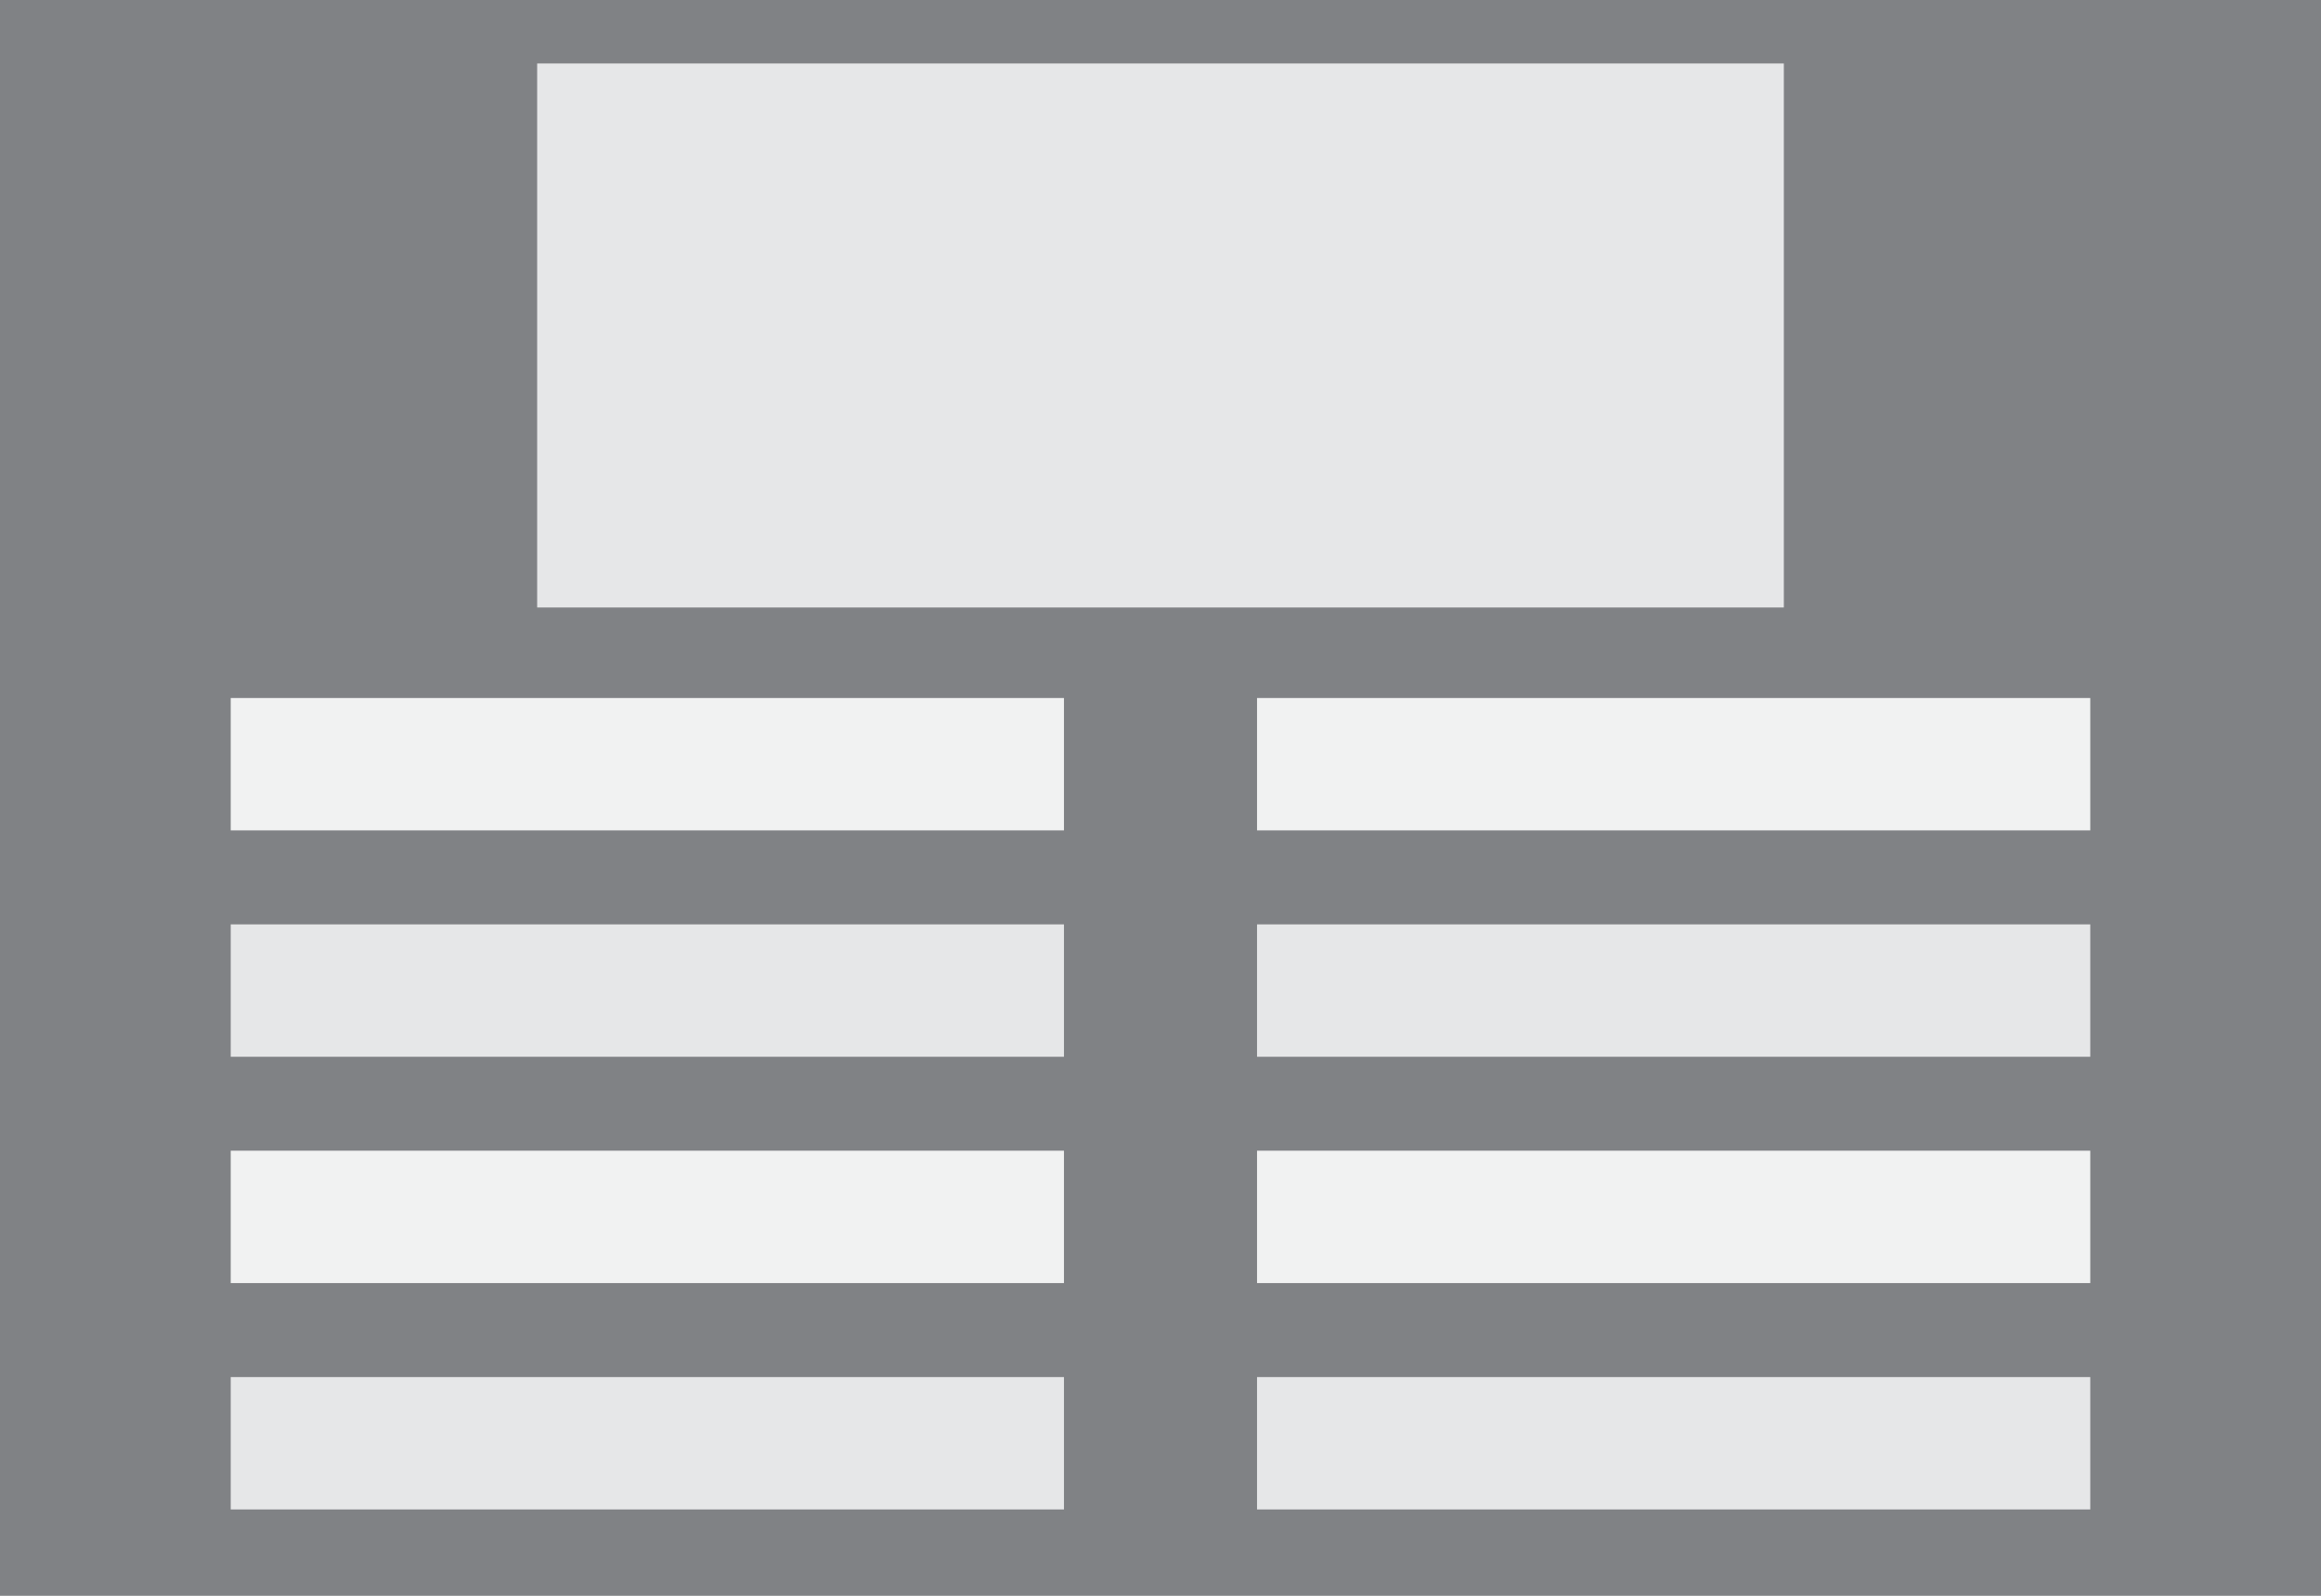
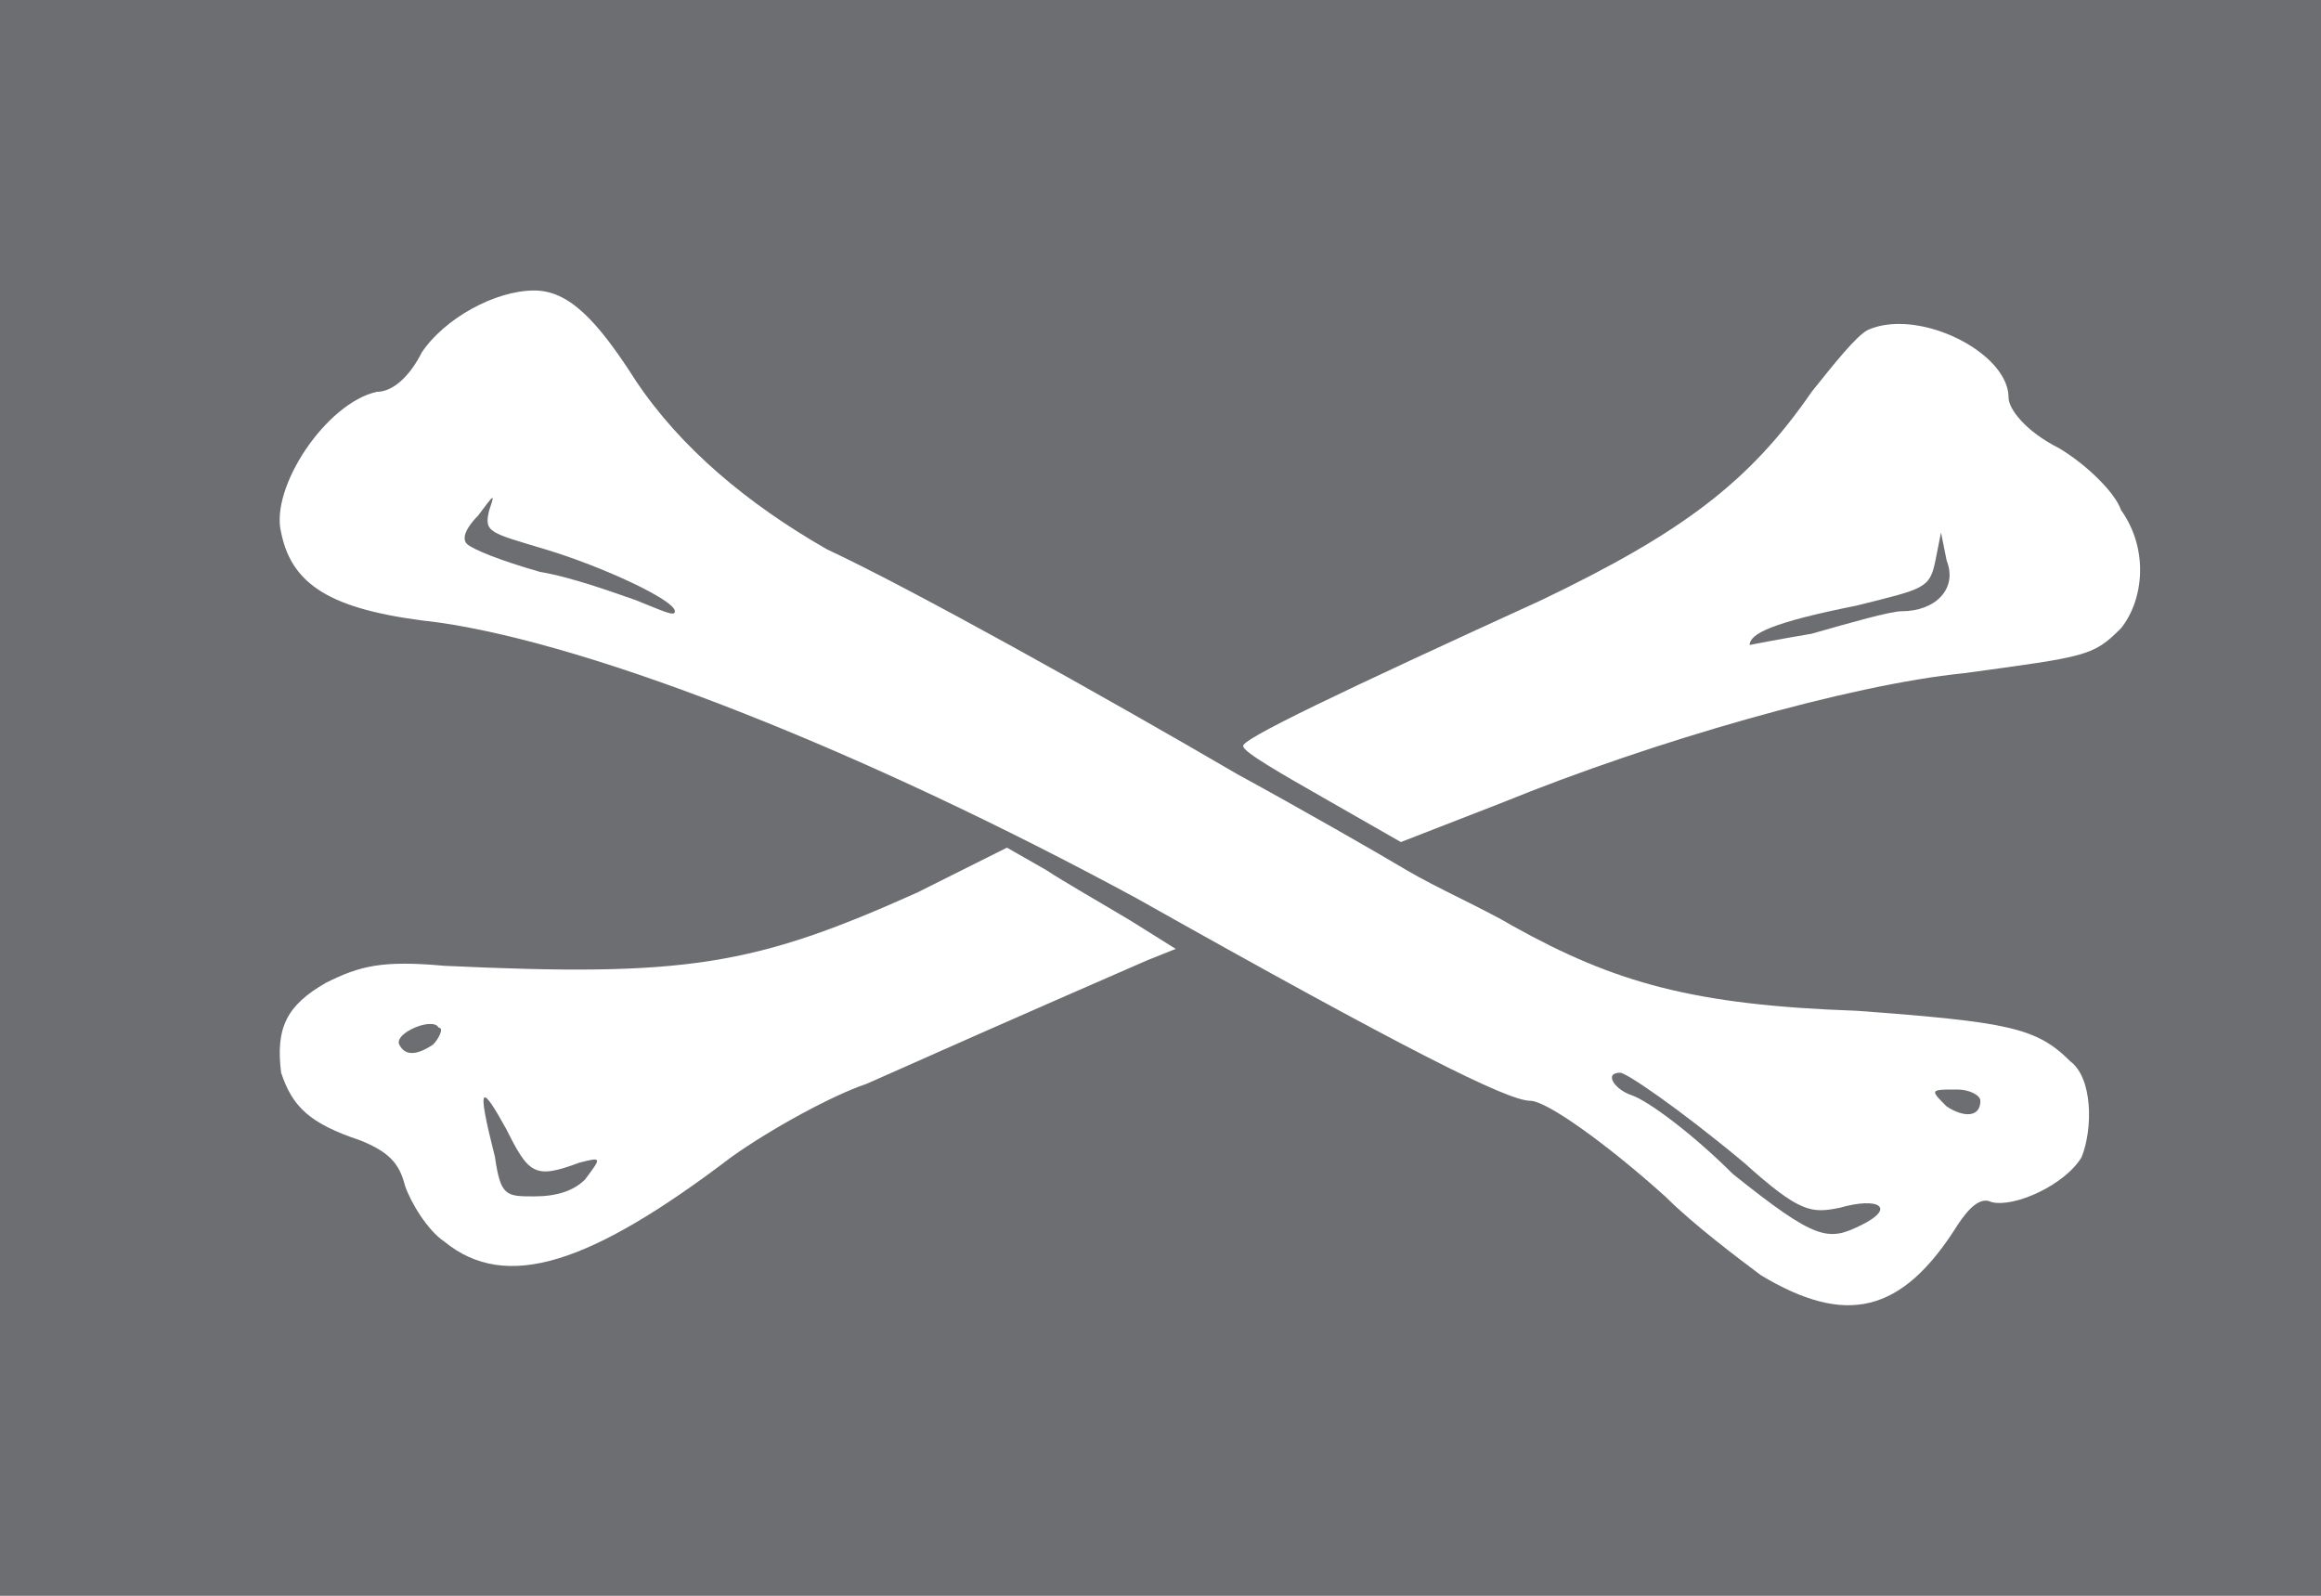
<svg xmlns="http://www.w3.org/2000/svg" version="1.1" x="0px" y="0px" width="32px" height="22px" viewBox="0 0 32 22" enable-background="new 0 0 32 22" xml:space="preserve">
  <defs>
</defs>
-   <rect fill="#808285" width="32" height="22" />
-   <rect x="3.181" y="18.985" fill="#E6E7E8" width="11.488" height="1.825" />
-   <rect x="17.331" y="18.985" fill="#E6E7E8" width="11.488" height="1.825" />
-   <rect x="3.181" y="15.864" fill="#F1F2F2" width="11.488" height="1.825" />
-   <rect x="17.331" y="15.864" fill="#F1F2F2" width="11.488" height="1.825" />
-   <rect x="3.181" y="12.744" fill="#E6E7E8" width="11.488" height="1.825" />
-   <rect x="17.331" y="12.744" fill="#E6E7E8" width="11.488" height="1.825" />
-   <rect x="3.181" y="9.623" fill="#F1F2F2" width="11.488" height="1.825" />
-   <rect x="17.331" y="9.623" fill="#F1F2F2" width="11.488" height="1.825" />
-   <rect x="7.406" y="0.875" fill="#E6E7E8" width="17.188" height="7.5" />
+   <rect fill="#6D6E71" width="32" height="22" />
+   <path fill="#FFFFFF" d="M7.366,4.005c-0.543,0-1.24,0.388-1.551,0.854C5.66,5.169,5.428,5.402,5.194,5.402  C4.496,5.557,3.721,6.72,3.876,7.341C4.03,8.117,4.651,8.427,6.048,8.582c2.172,0.311,5.896,1.785,9.62,3.801  c3.723,2.095,5.119,2.793,5.43,2.793c0.232,0,1.086,0.621,1.861,1.319c0.389,0.388,1.009,0.854,1.319,1.086  c1.163,0.698,1.939,0.543,2.715-0.698c0.155-0.232,0.311-0.388,0.466-0.31c0.311,0.078,1.009-0.233,1.241-0.621  c0.155-0.388,0.155-1.086-0.155-1.319c-0.466-0.466-0.853-0.543-2.948-0.698c-2.249-0.078-3.336-0.388-4.731-1.164  c-0.389-0.233-1.086-0.543-1.475-0.776c-0.388-0.232-1.474-0.854-2.327-1.319c-1.861-1.086-4.499-2.56-5.663-3.103  c-1.086-0.621-2.017-1.396-2.637-2.327C8.22,4.393,7.832,4.005,7.366,4.005z M6.785,6.866c0.019-0.009,0,0.049-0.039,0.165  c-0.078,0.31,0,0.31,0.775,0.543c0.776,0.233,1.784,0.698,1.784,0.854c0,0.078-0.154,0-0.542-0.155  C8.53,8.194,7.91,7.962,7.444,7.884C6.901,7.729,6.514,7.574,6.436,7.497c-0.077-0.078,0-0.233,0.155-0.388  C6.707,6.953,6.766,6.875,6.785,6.866z M22.339,14.789c0.078,0,0.775,0.465,1.707,1.241c0.775,0.698,0.931,0.698,1.318,0.621  c0.543-0.155,0.775,0,0.311,0.232c-0.466,0.233-0.62,0.233-1.784-0.698c-0.543-0.543-1.164-1.008-1.396-1.086  C22.261,15.021,22.106,14.789,22.339,14.789z M26.865,15.021c0.036,0,0.079,0,0.128,0c0.155,0,0.311,0.078,0.311,0.155  c0,0.232-0.232,0.232-0.465,0.078C26.635,15.05,26.608,15.024,26.865,15.021z" />
+   <path fill="#FFFFFF" d="M13.883,11.686l-1.241,0.621c-2.249,1.008-3.181,1.164-6.516,1.008c-0.854-0.078-1.164,0-1.63,0.233  c-0.543,0.31-0.698,0.62-0.62,1.241c0.154,0.465,0.388,0.698,1.086,0.931c0.388,0.155,0.543,0.311,0.62,0.621  c0.078,0.233,0.311,0.621,0.544,0.776c0.853,0.698,2.017,0.31,3.956-1.164c0.543-0.388,1.396-0.854,1.861-1.009  c0.698-0.31,2.095-0.931,3.879-1.707l0.388-0.155l-0.62-0.388c-0.388-0.233-0.931-0.543-1.164-0.698L13.883,11.686z M5.919,14.117  c0.062-0.002,0.109,0.012,0.129,0.051c0.078,0,0,0.156-0.077,0.233c-0.233,0.155-0.389,0.155-0.466,0  C5.446,14.284,5.737,14.124,5.919,14.117z M6.681,15.13c0.034-0.015,0.129,0.128,0.298,0.434c0.311,0.62,0.388,0.698,1.009,0.465  c0.311-0.078,0.311-0.078,0.078,0.232c-0.155,0.155-0.389,0.233-0.699,0.233c-0.388,0-0.465,0-0.543-0.543  C6.692,15.429,6.637,15.149,6.681,15.13z" />
+   <path fill="#FFFFFF" d="M26.191,4.466c-0.157-0.001-0.308,0.024-0.439,0.083c-0.155,0.078-0.465,0.465-0.775,0.854  c-0.854,1.241-1.784,1.939-3.724,2.87c-2.715,1.241-4.189,1.939-4.111,2.017c0,0.078,0.543,0.388,1.086,0.698l1.086,0.621  l1.396-0.543c2.095-0.854,4.81-1.629,6.361-1.784c1.706-0.233,1.784-0.233,2.172-0.621c0.311-0.388,0.388-1.086,0-1.629  c-0.077-0.233-0.466-0.621-0.854-0.853c-0.465-0.233-0.697-0.543-0.697-0.699C27.692,4.975,26.873,4.471,26.191,4.466z   M26.761,7.341l0.078,0.388c0.154,0.388-0.155,0.698-0.621,0.698c-0.155,0-0.698,0.155-1.241,0.31  c-0.466,0.078-0.854,0.155-0.854,0.155c0-0.155,0.311-0.311,1.474-0.543c0.932-0.233,1.009-0.233,1.087-0.621L26.761,7.341z" />
</svg>
